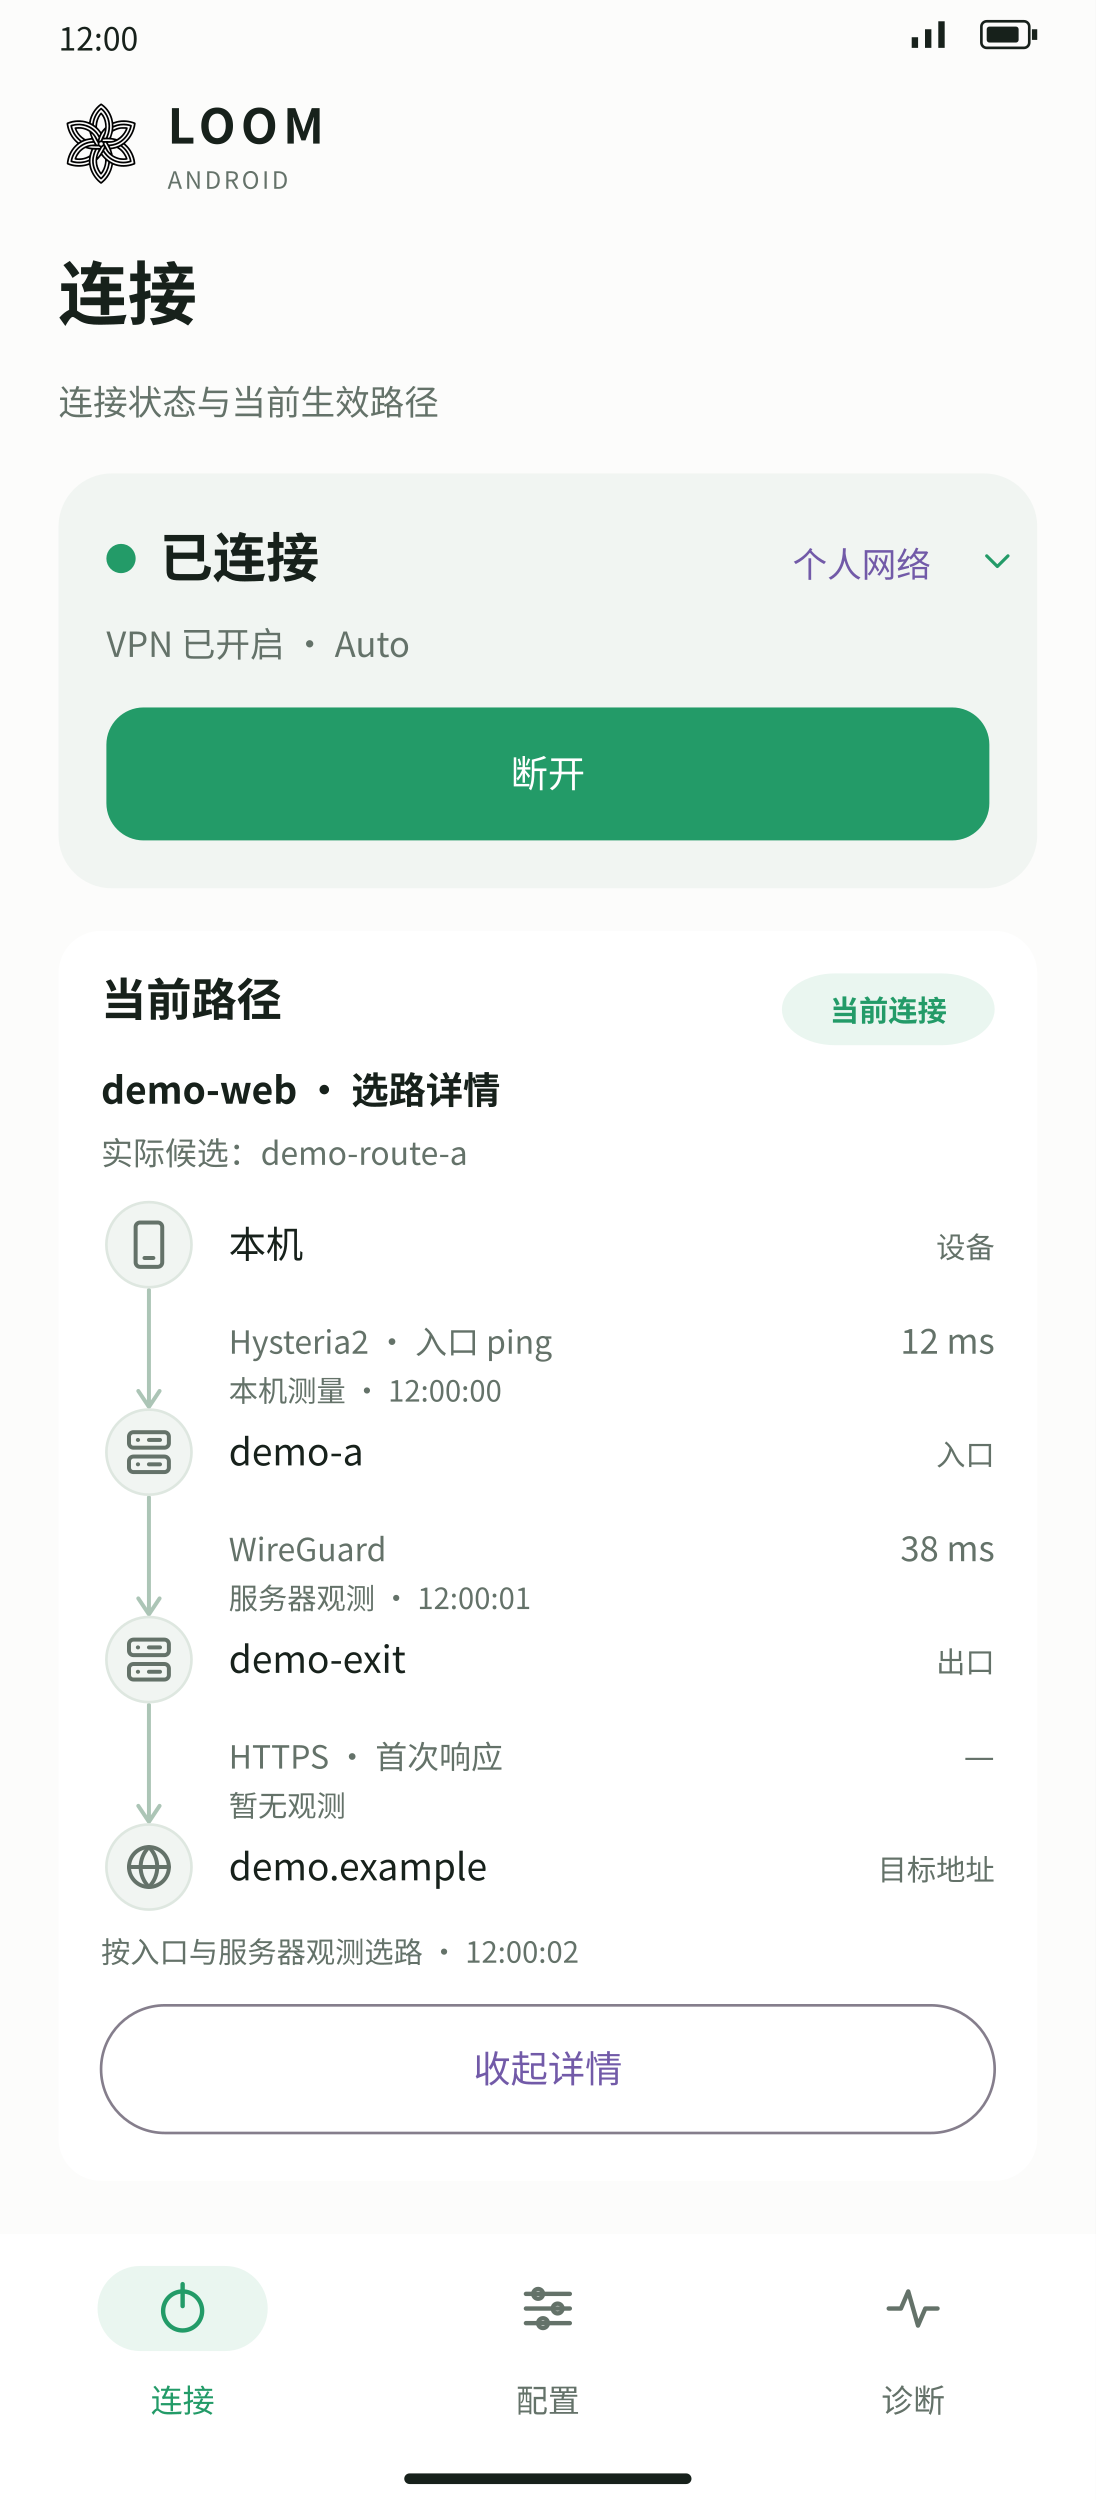
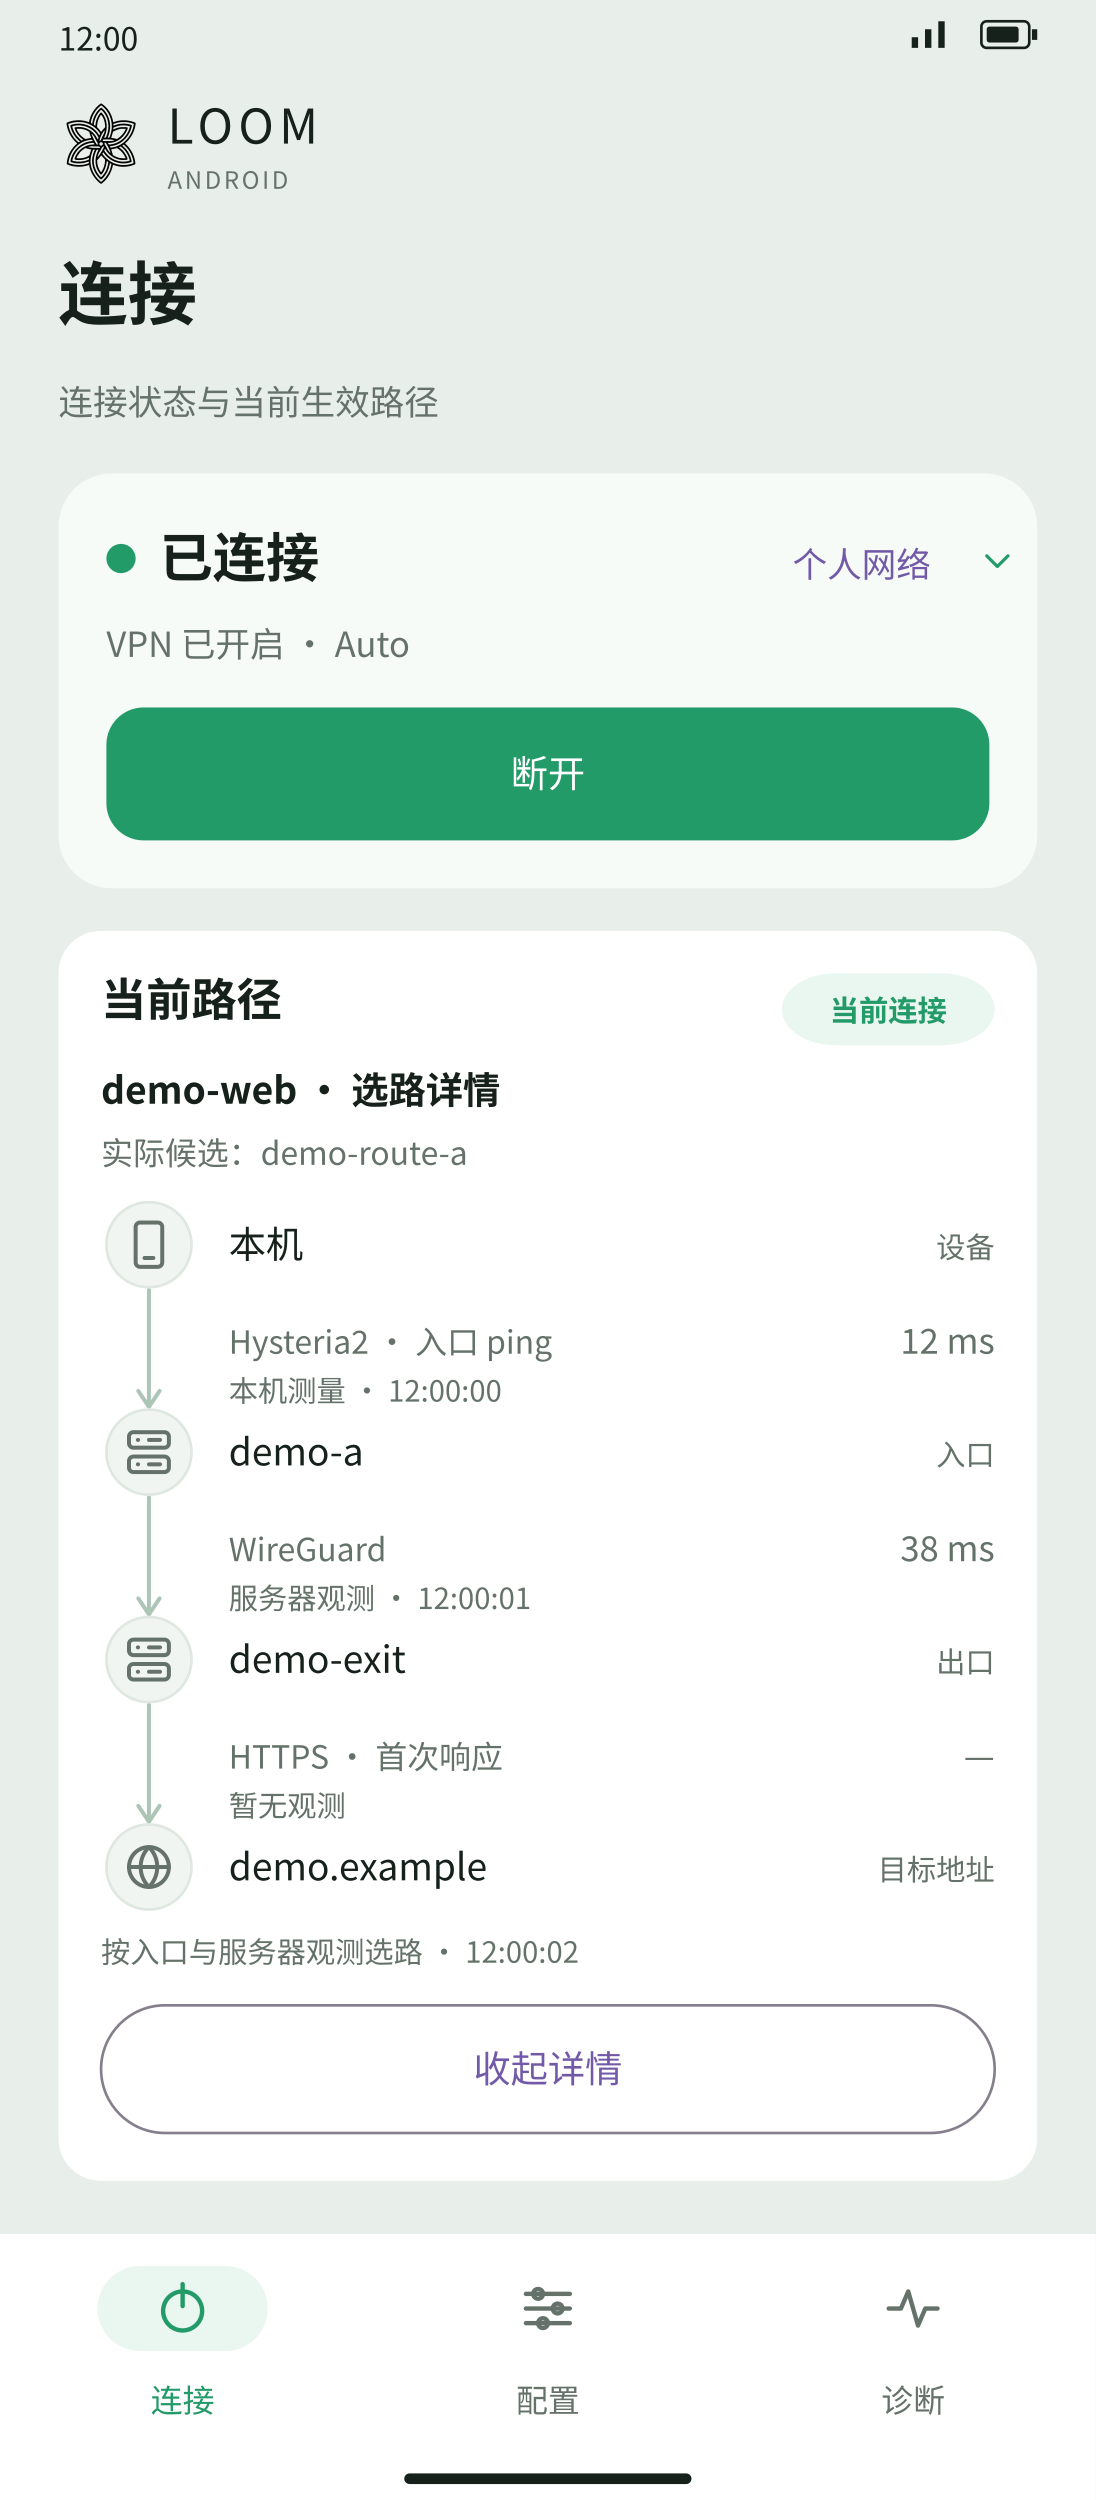
<svg xmlns="http://www.w3.org/2000/svg" width="412" height="940" viewBox="0 0 412 940" role="img" aria-labelledby="title desc">
  <defs>
    <symbol id="brand" viewBox="127 112 1000 1000">
      <g transform="translate(0,1254) scale(1,-1)">
        <path d="M616 1108 c-67 -49 -118 -133 -129 -209 0 -6 0 -6 -14 -1 -75 27 -166 24 -239 -6 -13 -5 -14 -7 -11 -29 12 -80 53 -155 115 -211 l9 -8 -6 -5 c-61 -53 -100 -121 -114 -200 -5 -31 -5 -38 4 -42 57 -26 138 -34 203 -20 13 2 22 5 39 10 14 5 14 5 15 -2 9 -70 60 -155 121 -204 17 -15 18 -15 34 -2 47 37 87 93 107 151 7 20 16 52 16 60 0 4 1 4 12 0 72 -28 158 -27 236 3 17 6 17 7 15 27 -8 79 -49 159 -111 215 l-9 9 10 9 c61 53 105 139 114 219 2 15 1 16 -28 26 -75 25 -156 25 -227 -2 -4 -1 -8 -2 -8 -2 -1 0 -2 7 -3 15 -15 81 -60 152 -126 198 -12 9 -14 9 -25 1z M639 1084 c105 -82 142 -225 92 -356 -7 -18 -7 -17 -16 -17 -4 0 -8 1 -8 1 -1 1 1 7 4 15 32 78 30 170 -5 243 -16 35 -40 66 -68 88 -9 8 -11 8 -20 0 -47 -39 -82 -103 -93 -169 -1 -7 -2 -12 -2 -13 -1 0 -17 8 -17 9 -1 1 4 27 7 40 13 44 37 89 68 124 15 16 44 43 47 43 0 0 5 -3 11 -8z M638 1031 c77 -72 98 -200 50 -307 -3 -8 -5 -11 -7 -12 -2 -1 -17 -1 -18 0 -1 0 2 6 5 12 44 94 31 213 -31 278 -10 11 -12 10 -29 -12 -26 -36 -44 -83 -47 -128 0 -6 -1 -11 -1 -11 -1 0 -6 4 -16 11 -4 3 2 39 12 67 13 41 41 84 68 108 4 4 3 4 14 -6z M635 973 c24 -33 37 -74 40 -124 l0 -15 -10 -10 c-11 -11 -23 -25 -32 -38 -6 -8 -5 -9 -13 3 -9 13 -19 24 -30 36 l-10 10 0 13 c3 48 18 94 42 128 6 7 6 7 13 -3z M413 893 c79 -13 148 -56 193 -118 12 -17 11 -15 6 -26 -3 -6 -5 -10 -5 -10 0 0 -4 6 -9 13 -66 103 -190 147 -314 114 -20 -6 -21 -6 -14 -34 15 -60 54 -120 102 -158 9 -8 9 -7 0 -12 -9 -6 -8 -6 -18 2 -57 48 -97 120 -110 196 -2 14 -3 13 7 16 22 9 53 16 85 19 13 2 61 0 77 -2z M923 895 c30 -3 83 -16 89 -22 2 -2 -7 -43 -14 -64 -34 -100 -109 -176 -200 -203 -23 -7 -59 -13 -61 -11 -2 2 -8 16 -8 16 0 1 7 2 16 2 74 9 136 45 185 108 27 35 49 81 57 120 4 17 3 19 -13 24 -62 19 -135 15 -193 -9 -9 -4 -9 -5 -9 7 l0 10 9 3 c25 10 56 17 83 19 9 1 50 1 59 0z M400 854 c70 -9 134 -47 176 -104 7 -11 21 -34 21 -36 0 -2 -6 -24 -7 -25 0 -1 -4 5 -8 13 -38 76 -106 124 -190 134 -14 2 -49 1 -62 -1 -16 -3 -18 -5 -12 -21 14 -42 48 -88 87 -117 7 -5 13 -10 13 -10 0 -1 -17 -9 -18 -9 -5 0 -42 35 -56 52 -24 29 -46 72 -54 105 -3 11 -3 10 11 14 30 8 67 10 99 5z M926 854 c13 -1 39 -7 40 -9 2 -2 -8 -34 -17 -55 -43 -93 -125 -152 -220 -158 l-11 0 -6 9 c-3 5 -5 9 -5 9 0 1 8 1 18 1 56 0 107 23 153 69 29 29 59 79 63 104 1 10 -11 13 -53 12 -42 0 -71 -6 -107 -24 -12 -6 -11 -6 -10 5 1 4 1 9 1 10 0 3 1 3 13 8 45 19 93 26 141 19z M391 816 c30 -3 68 -16 91 -32 l6 -3 4 -15 c4 -16 10 -34 16 -47 4 -11 4 -11 -3 -11 -12 -2 -37 -6 -48 -9 -16 -4 -14 -4 -26 4 -38 25 -67 57 -86 96 -7 15 -7 16 0 17 10 1 36 1 46 0z M914 816 c3 -2 2 -5 -4 -18 -19 -39 -53 -75 -89 -97 l-8 -5 -11 3 c-15 4 -33 8 -45 9 -6 1 -11 2 -11 2 -1 0 1 7 4 14 6 17 12 36 15 48 l1 9 9 5 c27 15 55 25 85 30 10 1 51 1 54 0z M669 789 c-4 -19 -7 -27 -14 -39 -10 -18 -20 -39 -29 -64 -1 -4 -2 -5 -10 -9 -9 -5 -9 -5 -5 11 10 40 28 75 51 103 10 12 10 12 7 -2z M529 746 c14 -16 17 -20 25 -37 8 -17 22 -42 30 -54 5 -9 6 -24 1 -26 -7 -2 -13 5 -35 46 -15 28 -35 75 -35 83 0 2 7 -4 14 -12z M721 691 c25 -1 43 -3 61 -8 4 0 2 -2 -8 -5 -19 -6 -28 -7 -48 -6 -12 1 -29 1 -46 1 -36 -1 -37 -1 -33 11 2 7 1 6 24 7 12 0 23 1 26 1 2 0 13 0 24 -1z M525 681 c5 -10 5 -10 -7 -10 -120 -9 -223 -101 -248 -221 -4 -22 -4 -23 11 -28 61 -19 132 -16 192 7 5 2 9 3 10 3 0 0 0 -5 0 -10 l1 -9 -9 -4 c-62 -24 -145 -25 -216 -1 -17 5 -16 4 -14 15 15 104 74 190 160 235 34 17 63 25 108 30 8 1 7 2 12 -7z M638 655 l9 -4 0 -10 c1 -13 2 -12 -10 -19 l-9 -6 -10 6 -9 6 -1 11 0 11 9 5 c12 6 11 6 21 0z M683 651 c0 -1 6 -10 12 -21 18 -30 29 -54 39 -82 6 -19 6 -19 -4 -9 -16 16 -22 25 -30 42 -7 14 -25 48 -30 54 -2 3 -3 15 -1 16 1 2 13 1 14 0z M546 642 c3 -5 5 -9 5 -9 0 -1 -7 -1 -16 -1 -94 0 -185 -66 -216 -155 -7 -22 -6 -23 23 -27 44 -5 89 3 131 21 7 3 13 6 13 6 0 -1 -1 -5 -1 -11 l-1 -11 -11 -5 c-53 -22 -115 -26 -174 -12 -11 3 -10 3 -9 10 8 39 30 82 58 115 44 53 119 88 184 88 l9 0 5 -9z M902 622 c45 -39 79 -92 96 -151 5 -19 10 -43 10 -51 l1 -7 -14 -5 c-89 -30 -180 -22 -253 22 -40 25 -68 49 -93 83 l-7 10 4 7 c7 13 6 12 12 3 73 -104 198 -148 317 -110 12 4 13 4 8 27 -9 42 -31 88 -59 123 -8 10 -33 35 -42 41 -6 5 -6 5 2 11 9 6 8 6 18 -3z M542 610 c10 -1 27 -1 38 -1 l20 0 8 -5 c4 -2 8 -4 8 -5 0 0 -1 -2 -2 -4 l-1 -4 -43 0 c-45 1 -55 2 -81 7 -8 1 -14 3 -15 3 0 1 15 6 27 8 15 3 15 3 20 2 2 0 11 0 21 -1z M661 609 c5 -9 -53 -107 -73 -125 -3 -3 -3 0 1 14 4 17 8 26 14 37 12 18 31 52 34 60 1 2 4 5 11 10 11 7 11 7 13 4z M863 604 c48 -36 83 -90 98 -148 2 -7 3 -14 3 -14 -1 -1 -5 -3 -11 -4 -90 -23 -180 3 -247 69 -17 18 -42 51 -42 56 0 2 9 20 10 20 0 0 3 -4 5 -8 36 -66 102 -112 177 -124 12 -2 51 -2 64 0 19 4 21 5 17 17 -15 50 -55 103 -97 128 -1 1 -2 2 -2 2 0 1 17 10 19 10 0 0 3 -2 6 -4z M458 585 c12 -4 37 -9 48 -11 8 0 7 0 3 -10 -5 -13 -13 -36 -16 -49 -3 -13 -2 -12 -19 -21 -38 -19 -72 -26 -112 -25 -22 1 -23 1 -23 5 3 13 23 45 41 67 16 18 58 49 64 48 1 -1 7 -2 14 -4z M824 583 c35 -22 63 -53 81 -89 6 -12 11 -22 10 -23 -4 -3 -47 -2 -68 2 -26 5 -69 24 -82 35 0 1 -2 8 -4 17 -2 9 -6 23 -10 32 -6 19 -6 18 1 19 14 1 57 11 59 13 1 1 4 0 13 -6z M553 570 c1 -1 1 -2 -2 -7 -11 -21 -21 -55 -26 -82 -15 -86 17 -180 82 -245 20 -20 19 -20 40 0 44 45 71 101 82 165 1 6 2 11 2 11 0 1 4 -1 9 -4 l8 -4 0 -5 c-11 -74 -51 -146 -110 -198 -12 -10 -10 -10 -21 -1 -77 65 -122 167 -113 259 3 34 14 74 26 103 l4 9 9 0 c5 0 9 0 10 -1z M597 570 c0 -1 -4 -9 -8 -18 -43 -88 -35 -184 20 -258 15 -20 17 -21 27 -10 30 33 52 90 57 145 0 11 0 11 10 3 10 -7 9 -6 7 -19 -7 -62 -34 -117 -76 -161 l-7 -7 -8 8 c-51 50 -82 131 -77 200 3 35 12 70 28 103 l7 14 10 0 c5 0 10 0 10 0z M639 493 c5 -6 14 -17 22 -24 l13 -14 0 -8 c0 -44 -14 -93 -38 -130 -9 -14 -9 -14 -13 -8 -26 35 -42 84 -42 127 l0 11 12 12 c11 12 22 25 31 38 3 4 6 7 6 7 0 0 4 -5 9 -11z" fill="#000000" fill-rule="evenodd" clip-rule="evenodd" />
      </g>
    </symbol>
  </defs>
-   <rect x="0" y="0" width="412" height="940" rx="0" fill="#FCFCFB" stroke="none" />
+   <rect x="0" y="0" width="412" height="940" rx="0" fill="#E8EEEA" stroke="none" />
  <g id="screen-connection" font-family="'Noto Sans CJK SC','Roboto',sans-serif">
    <text x="22" y="19" font-size="12" fill="#17211B" font-weight="500" text-anchor="start" letter-spacing="0">12:00</text>
    <path d="M344 18v-4m5 4v-7m5 7V8" stroke="#17211B" stroke-width="2.4" />
    <rect x="369" y="8" width="18" height="10" rx="2" fill="none" stroke="#17211B" />
    <rect x="371" y="10" width="12" height="6" rx="1" fill="#17211B" stroke="none" />
    <path d="M389 11v4" stroke="#17211B" stroke-width="2" />
    <use href="#brand" x="22" y="38" width="32" height="32" />
-     <text x="63" y="54" font-size="18" fill="#17211B" font-weight="900" text-anchor="start" letter-spacing="2">LOOM</text>
+     <text x="63" y="54" font-size="18" fill="#17211B" font-weight="500" text-anchor="start" letter-spacing="2">LOOM</text>
    <text x="63" y="71" font-size="9" fill="#647269" font-weight="400" text-anchor="start" letter-spacing="1">ANDROID</text>
    <text x="22" y="120" font-size="26" fill="#17211B" font-weight="700" text-anchor="start" letter-spacing="0">连接</text>
    <text x="22" y="156" font-size="13" fill="#647269" font-weight="400" text-anchor="start" letter-spacing="0">连接状态与当前生效路径</text>
-     <rect x="22" y="178" width="368" height="156" rx="20" fill="#F1F5F2" stroke="none" />
+     <rect x="22" y="178" width="368" height="156" rx="20" fill="#F7FBF8" stroke="none" />
    <circle cx="45.5" cy="210" r="5.5" fill="#239B68" />
    <text x="60" y="217" font-size="20" fill="#17211B" font-weight="700" text-anchor="start" letter-spacing="0">已连接</text>
    <g data-component="TextButton">
      <rect x="264" y="187" width="120" height="48" rx="24" fill="transparent" stroke="none" />
      <text x="324.0" y="217" font-size="13" fill="#725AA8" font-weight="500" text-anchor="middle" letter-spacing="0">个人网络</text>
    </g>
    <g transform="translate(367,203) scale(0.6666667)" fill="none" stroke="#239B68" stroke-width="1.8" stroke-linecap="round" stroke-linejoin="round">
      <path d="m6 9 6 6 6-6" />
    </g>
    <text x="40" y="247" font-size="13" fill="#647269" font-weight="400" text-anchor="start" letter-spacing="0">VPN 已开启 · Auto</text>
    <g data-component="Button">
      <rect x="40" y="266" width="332" height="50" rx="14" fill="#239B68" stroke="none" />
      <text x="206.0" y="296.0" font-size="14" fill="white" font-weight="500" text-anchor="middle" letter-spacing="0">断开</text>
    </g>
    <rect x="22" y="350" width="368" height="470" rx="16" fill="white" stroke="none" />
    <text x="38" y="382" font-size="17" fill="#17211B" font-weight="700" text-anchor="start" letter-spacing="0">当前路径</text>
    <rect x="294" y="366" width="80" height="27" rx="20" fill="#EAF6F0" stroke="none" />
    <text x="334" y="384" font-size="11" fill="#239B68" font-weight="700" text-anchor="middle" letter-spacing="0">当前连接</text>
    <text x="38" y="415" font-size="14" fill="#17211B" font-weight="700" text-anchor="start" letter-spacing="0">demo-web · 选路详情</text>
    <text x="38" y="438" font-size="12" fill="#647269" font-weight="400" text-anchor="start" letter-spacing="0">实际候选：demo-route-a</text>
    <g data-component="CurrentPathDiagram">
      <path d="M56 485v44m-4-6 4 6 4-6" fill="none" stroke="#ACC5B6" stroke-width="1.5" stroke-linecap="round" stroke-linejoin="round" />
      <text x="86" y="509" font-size="12" fill="#647269" font-weight="400" text-anchor="start" letter-spacing="0">Hysteria2 · 入口 ping</text>
      <text x="374" y="509" font-size="13" fill="#647269" font-weight="400" text-anchor="end" letter-spacing="0">12 ms</text>
      <text x="86" y="527" font-size="11" fill="#647269" font-weight="400" text-anchor="start" letter-spacing="0">本机测量 · 12:00:00</text>
      <path d="M56 563v44m-4-6 4 6 4-6" fill="none" stroke="#ACC5B6" stroke-width="1.5" stroke-linecap="round" stroke-linejoin="round" />
      <text x="86" y="587" font-size="12" fill="#647269" font-weight="400" text-anchor="start" letter-spacing="0">WireGuard</text>
      <text x="374" y="587" font-size="13" fill="#647269" font-weight="400" text-anchor="end" letter-spacing="0">38 ms</text>
      <text x="86" y="605" font-size="11" fill="#647269" font-weight="400" text-anchor="start" letter-spacing="0">服务器观测 · 12:00:01</text>
      <path d="M56 641v44m-4-6 4 6 4-6" fill="none" stroke="#ACC5B6" stroke-width="1.5" stroke-linecap="round" stroke-linejoin="round" />
      <text x="86" y="665" font-size="12" fill="#647269" font-weight="400" text-anchor="start" letter-spacing="0">HTTPS · 首次响应</text>
      <text x="374" y="665" font-size="13" fill="#647269" font-weight="400" text-anchor="end" letter-spacing="0">—</text>
      <text x="86" y="683" font-size="11" fill="#647269" font-weight="400" text-anchor="start" letter-spacing="0">暂无观测</text>
      <circle cx="56" cy="468" r="16" fill="#F1F5F2" stroke="#DEE7E0" />
      <g transform="translate(46,458) scale(0.8333333)" fill="none" stroke="#647269" stroke-width="1.8" stroke-linecap="round" stroke-linejoin="round">
        <rect x="6" y="2" width="12" height="20" rx="2" />
        <path d="M10 18h4" />
      </g>
      <text x="86" y="473" font-size="14" fill="#17211B" font-weight="500" text-anchor="start" letter-spacing="0">本机</text>
      <text x="374" y="473" font-size="11" fill="#647269" font-weight="400" text-anchor="end" letter-spacing="0">设备</text>
      <circle cx="56" cy="546" r="16" fill="#F1F5F2" stroke="#DEE7E0" />
      <g transform="translate(46,536) scale(0.8333333)" fill="none" stroke="#647269" stroke-width="1.8" stroke-linecap="round" stroke-linejoin="round">
        <rect x="3" y="3" width="18" height="7" rx="2" />
        <rect x="3" y="14" width="18" height="7" rx="2" />
        <path d="M7 6.5h.1M7 17.5h.1M12 6.5h5M12 17.5h5" />
      </g>
      <text x="86" y="551" font-size="14" fill="#17211B" font-weight="500" text-anchor="start" letter-spacing="0">demo-a</text>
      <text x="374" y="551" font-size="11" fill="#647269" font-weight="400" text-anchor="end" letter-spacing="0">入口</text>
      <circle cx="56" cy="624" r="16" fill="#F1F5F2" stroke="#DEE7E0" />
      <g transform="translate(46,614) scale(0.8333333)" fill="none" stroke="#647269" stroke-width="1.8" stroke-linecap="round" stroke-linejoin="round">
        <rect x="3" y="3" width="18" height="7" rx="2" />
        <rect x="3" y="14" width="18" height="7" rx="2" />
        <path d="M7 6.5h.1M7 17.5h.1M12 6.5h5M12 17.5h5" />
      </g>
      <text x="86" y="629" font-size="14" fill="#17211B" font-weight="500" text-anchor="start" letter-spacing="0">demo-exit</text>
      <text x="374" y="629" font-size="11" fill="#647269" font-weight="400" text-anchor="end" letter-spacing="0">出口</text>
      <circle cx="56" cy="702" r="16" fill="#F1F5F2" stroke="#DEE7E0" />
      <g transform="translate(46,692) scale(0.8333333)" fill="none" stroke="#647269" stroke-width="1.8" stroke-linecap="round" stroke-linejoin="round">
        <circle cx="12" cy="12" r="9" />
        <path d="M3 12h18M12 3c5 5 5 13 0 18M12 3c-5 5-5 13 0 18" />
      </g>
      <text x="86" y="707" font-size="14" fill="#17211B" font-weight="500" text-anchor="start" letter-spacing="0">demo.example</text>
      <text x="374" y="707" font-size="11" fill="#647269" font-weight="400" text-anchor="end" letter-spacing="0">目标地址</text>
    </g>
    <text x="38" y="738" font-size="11" fill="#647269" font-weight="400" text-anchor="start" letter-spacing="0">按入口与服务器观测选路 · 12:00:02</text>
    <g data-component="OutlinedButton">
      <rect x="38" y="754" width="336" height="48" rx="24.0" fill="white" stroke="#857E8C" />
      <text x="206.0" y="783.0" font-size="14" fill="#725AA8" font-weight="500" text-anchor="middle" letter-spacing="0">收起详情</text>
    </g>
    <rect x="0" y="840" width="412" height="100" rx="0" fill="white" stroke="none" />
    <g data-component="NavigationBarItem">
      <rect x="0.0" y="840" width="137.333" height="80" rx="0" fill="transparent" stroke="none" />
      <rect x="36.667" y="852" width="64" height="32" rx="16" fill="#EAF6F0" stroke="none" />
      <g transform="translate(57.66667,857) scale(0.9166667)" fill="none" stroke="#239B68" stroke-width="1.8" stroke-linecap="round" stroke-linejoin="round">
        <circle cx="12" cy="13" r="8" />
        <path d="M12 2v9" />
      </g>
      <text x="68.667" y="907" font-size="12" fill="#239B68" font-weight="500" text-anchor="middle" letter-spacing="0">连接</text>
    </g>
    <g data-component="NavigationBarItem">
      <rect x="137.333" y="840" width="137.333" height="80" rx="0" fill="transparent" stroke="none" />
      <g transform="translate(195.0,857) scale(0.9166667)" fill="none" stroke="#647269" stroke-width="1.8" stroke-linecap="round" stroke-linejoin="round">
        <path d="M3 6h18M3 12h18M3 18h18" />
        <circle cx="8" cy="6" r="2" />
        <circle cx="16" cy="12" r="2" />
        <circle cx="10" cy="18" r="2" />
      </g>
      <text x="206.0" y="907" font-size="12" fill="#647269" font-weight="500" text-anchor="middle" letter-spacing="0">配置</text>
    </g>
    <g data-component="NavigationBarItem">
      <rect x="274.667" y="840" width="137.333" height="80" rx="0" fill="transparent" stroke="none" />
      <g transform="translate(332.3333,857) scale(0.9166667)" fill="none" stroke="#647269" stroke-width="1.8" stroke-linecap="round" stroke-linejoin="round">
        <path d="M2 12h5l3-7 4 14 3-7h5" />
      </g>
      <text x="343.333" y="907" font-size="12" fill="#647269" font-weight="500" text-anchor="middle" letter-spacing="0">诊断</text>
    </g>
    <rect x="152" y="930" width="108" height="4" rx="2" fill="#17211B" stroke="none" />
  </g>
</svg>
